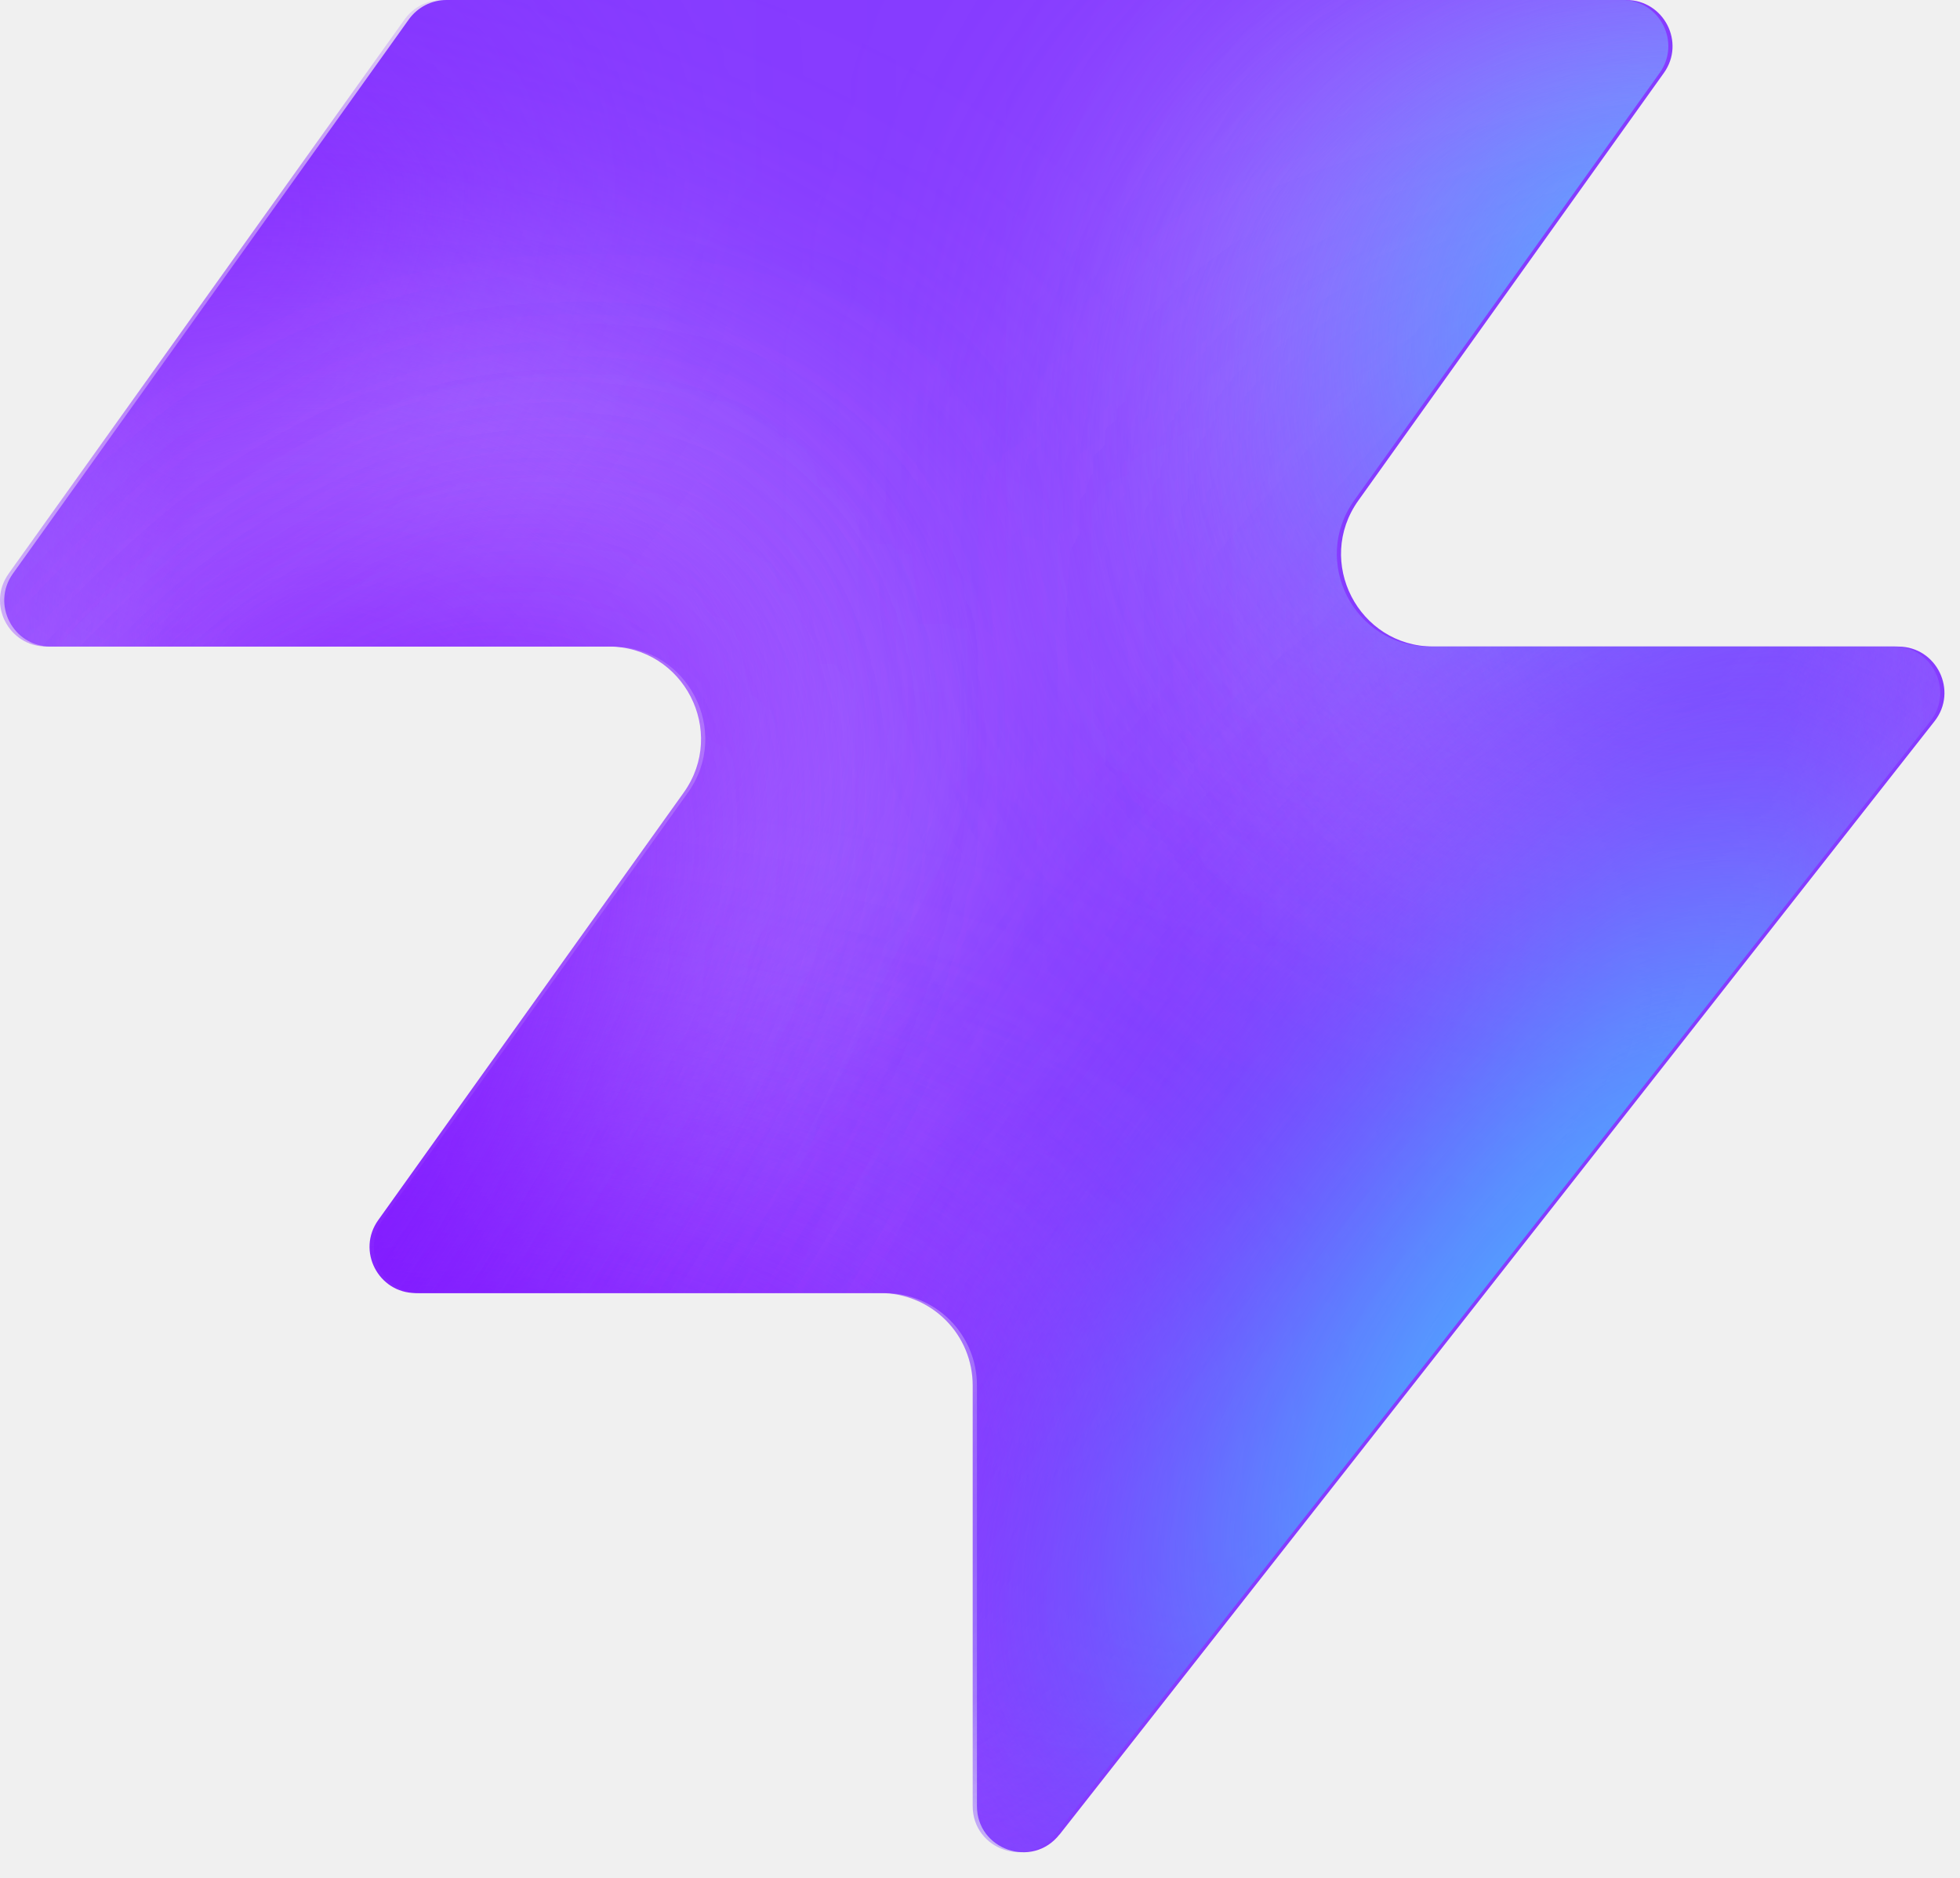
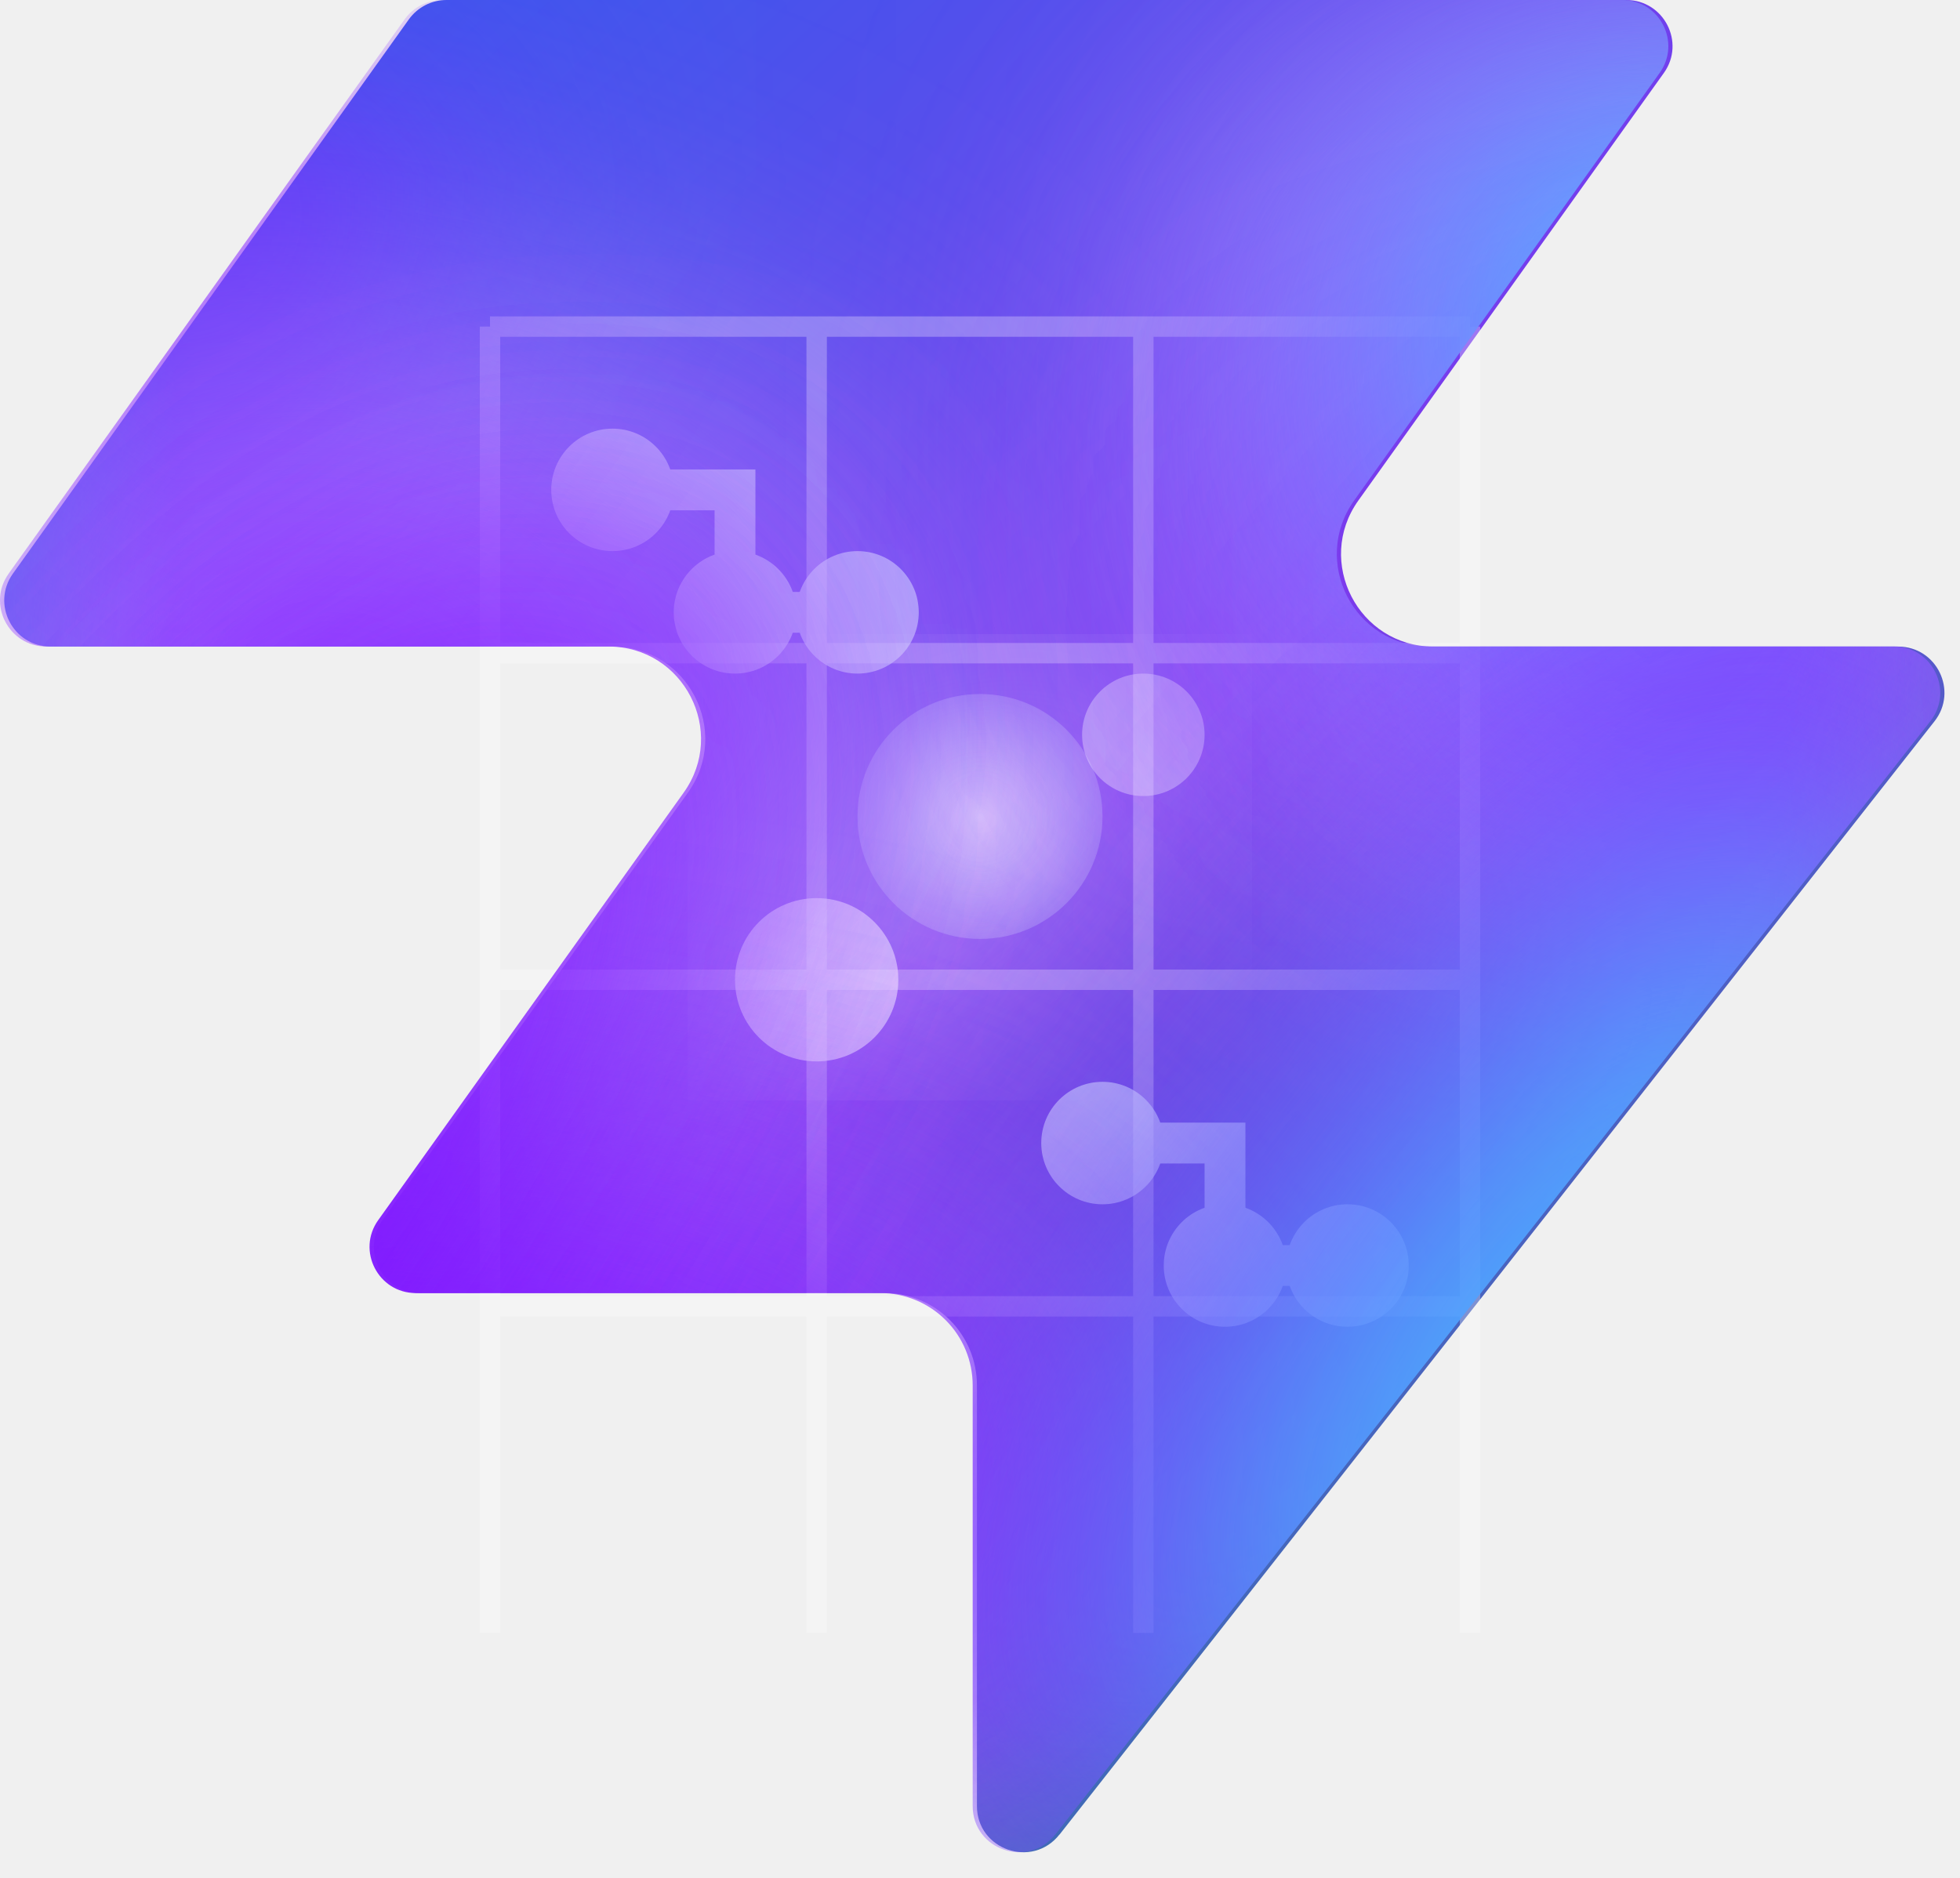
<svg xmlns="http://www.w3.org/2000/svg" width="48" height="46" fill="none" viewBox="0 0 48 46">
-   <path fill="#863bff" d="M25.946 44.938c-.664.845-2.021.375-2.021-.698V33.937a2.26 2.26 0 0 0-2.262-2.262H10.287c-.92 0-1.456-1.04-.92-1.788l7.48-10.471c1.07-1.497 0-3.578-1.842-3.578H1.237c-.92 0-1.456-1.04-.92-1.788L10.013.474c.214-.297.556-.474.92-.474h28.894c.92 0 1.456 1.04.92 1.788l-7.48 10.471c-1.07 1.498 0 3.579 1.842 3.579h11.377c.943 0 1.473 1.088.89 1.83L25.947 44.94z" style="fill:#863bff;fill:color(display-p3 .525 .23 1);fill-opacity:1" />
+   <defs>
+     <linearGradient id="bgGradient" x1="0%" y1="0%" x2="100%" y2="100%">
+       <stop offset="0%" style="stop-color:#2563eb;stop-opacity:1" />
+       <stop offset="50%" style="stop-color:#7c3aed;stop-opacity:1" />
+       <stop offset="100%" style="stop-color:#0d9488;stop-opacity:1" />
+     </linearGradient>
+     <radialGradient id="sparkleGradient">
+       <stop offset="0%" style="stop-color:#ffffff;stop-opacity:0.8" />
+       <stop offset="100%" style="stop-color:#e0f2fe;stop-opacity:0.3" />
+     </radialGradient>
+     <filter id="glow">
+       <feGaussianBlur stdDeviation="3" result="coloredBlur" />
+       <feMerge>
+         <feMergeNode in="coloredBlur" />
+         <feMergeNode in="SourceGraphic" />
+       </feMerge>
+     </filter>
+   </defs>
+   <path d="M25.946 44.938c-.664.845-2.021.375-2.021-.698V33.937a2.26 2.26 0 0 0-2.262-2.262H10.287c-.92 0-1.456-1.04-.92-1.788l7.48-10.471c1.07-1.497 0-3.578-1.842-3.578H1.237c-.92 0-1.456-1.04-.92-1.788L10.013.474c.214-.297.556-.474.92-.474h28.894c.92 0 1.456 1.04.92 1.788l-7.48 10.471c-1.07 1.498 0 3.579 1.842 3.579h11.377c.943 0 1.473 1.088.89 1.83L25.947 44.94z" fill="url(#bgGradient)" />
+   <g opacity="0.3">
+     <line x1="12" y1="8" x2="36" y2="8" stroke="#ffffff" stroke-width="0.5" />
+     <line x1="12" y1="16" x2="36" y2="16" stroke="#ffffff" stroke-width="0.5" />
+     <line x1="12" y1="24" x2="36" y2="24" stroke="#ffffff" stroke-width="0.5" />
+     <line x1="12" y1="32" x2="36" y2="32" stroke="#ffffff" stroke-width="0.5" />
+     <line x1="12" y1="8" x2="12" y2="40" stroke="#ffffff" stroke-width="0.5" />
+     <line x1="20" y1="8" x2="20" y2="40" stroke="#ffffff" stroke-width="0.5" />
+     <line x1="28" y1="8" x2="28" y2="40" stroke="#ffffff" stroke-width="0.5" />
+     <line x1="36" y1="8" x2="36" y2="40" stroke="#ffffff" stroke-width="0.5" />
+   </g>
+   <g opacity="0.6">
+     <path d="M15 12 L18 12 L18 15 L21 15" stroke="#e0f2fe" stroke-width="1" fill="none" stroke-linecap="round" />
+     <circle cx="15" cy="12" r="1.5" fill="#e0f2fe" />
+     <circle cx="18" cy="15" r="1.5" fill="#e0f2fe" />
+     <circle cx="21" cy="15" r="1.5" fill="#e0f2fe" />
+     <path d="M27 28 L30 28 L30 31 L33 31" stroke="#e0f2fe" stroke-width="1" fill="none" stroke-linecap="round" />
+     <circle cx="27" cy="28" r="1.5" fill="#e0f2fe" />
+     <circle cx="30" cy="31" r="1.5" fill="#e0f2fe" />
+     <circle cx="33" cy="31" r="1.5" fill="#e0f2fe" />
+   </g>
+   <g filter="url(#glow)">
+     <circle cx="24" cy="20" r="3" fill="url(#sparkleGradient)" opacity="0.8" />
+     <circle cx="20" cy="24" r="2" fill="#ffffff" opacity="0.6" />
+     <circle cx="28" cy="18" r="1.5" fill="#ffffff" opacity="0.4" />
+   </g>
  <mask id="a" width="48" height="46" x="0" y="0" maskUnits="userSpaceOnUse" style="mask-type:alpha">
    <path fill="#000" d="M25.842 44.938c-.664.844-2.021.375-2.021-.698V33.937a2.26 2.26 0 0 0-2.262-2.262H10.183c-.92 0-1.456-1.04-.92-1.788l7.48-10.471c1.07-1.498 0-3.579-1.842-3.579H1.133c-.92 0-1.456-1.04-.92-1.787L9.91.473c.214-.297.556-.474.92-.474h28.894c.92 0 1.456 1.04.92 1.788l-7.48 10.471c-1.07 1.498 0 3.578 1.842 3.578h11.377c.943 0 1.473 1.088.89 1.832L25.843 44.94z" style="fill:#000;fill-opacity:1" />
  </mask>
  <g mask="url(#a)">
    <g filter="url(#b)">
      <ellipse cx="5.508" cy="14.704" fill="#ede6ff" rx="5.508" ry="14.704" style="fill:#ede6ff;fill:color(display-p3 .927 .903 1);fill-opacity:1" transform="matrix(.00324 1 1 -.00324 -4.47 31.516)" />
    </g>
    <g filter="url(#c)">
      <ellipse cx="10.399" cy="29.851" fill="#ede6ff" rx="10.399" ry="29.851" style="fill:#ede6ff;fill:color(display-p3 .927 .903 1);fill-opacity:1" transform="matrix(.00324 1 1 -.00324 -39.328 7.883)" />
    </g>
    <g filter="url(#d)">
      <ellipse cx="5.508" cy="30.487" fill="#7e14ff" rx="5.508" ry="30.487" style="fill:#7e14ff;fill:color(display-p3 .492 .077 1);fill-opacity:1" transform="rotate(89.814 -25.913 -14.639)scale(1 -1)" />
    </g>
    <g filter="url(#e)">
      <ellipse cx="5.508" cy="30.599" fill="#7e14ff" rx="5.508" ry="30.599" style="fill:#7e14ff;fill:color(display-p3 .492 .077 1);fill-opacity:1" transform="rotate(89.814 -32.644 -3.334)scale(1 -1)" />
    </g>
    <g filter="url(#f)">
      <ellipse cx="5.508" cy="30.599" fill="#7e14ff" rx="5.508" ry="30.599" style="fill:#7e14ff;fill:color(display-p3 .492 .077 1);fill-opacity:1" transform="matrix(.00324 1 1 -.00324 -34.34 30.47)" />
    </g>
    <g filter="url(#g)">
      <ellipse cx="14.072" cy="22.078" fill="#ede6ff" rx="14.072" ry="22.078" style="fill:#ede6ff;fill:color(display-p3 .927 .903 1);fill-opacity:1" transform="rotate(93.35 24.506 48.493)scale(-1 1)" />
    </g>
    <g filter="url(#h)">
      <ellipse cx="3.47" cy="21.501" fill="#7e14ff" rx="3.47" ry="21.501" style="fill:#7e14ff;fill:color(display-p3 .492 .077 1);fill-opacity:1" transform="rotate(89.009 28.708 47.59)scale(-1 1)" />
    </g>
    <g filter="url(#i)">
      <ellipse cx="3.47" cy="21.501" fill="#7e14ff" rx="3.47" ry="21.501" style="fill:#7e14ff;fill:color(display-p3 .492 .077 1);fill-opacity:1" transform="rotate(89.009 28.708 47.59)scale(-1 1)" />
    </g>
    <g filter="url(#j)">
      <ellipse cx=".387" cy="8.972" fill="#7e14ff" rx="4.407" ry="29.108" style="fill:#7e14ff;fill:color(display-p3 .492 .077 1);fill-opacity:1" transform="rotate(39.51 .387 8.972)" />
    </g>
    <g filter="url(#k)">
      <ellipse cx="47.523" cy="-6.092" fill="#7e14ff" rx="4.407" ry="29.108" style="fill:#7e14ff;fill:color(display-p3 .492 .077 1);fill-opacity:1" transform="rotate(37.892 47.523 -6.092)" />
    </g>
    <g filter="url(#l)">
      <ellipse cx="41.412" cy="6.333" fill="#47bfff" rx="5.971" ry="9.665" style="fill:#47bfff;fill:color(display-p3 .28 .748 1);fill-opacity:1" transform="rotate(37.892 41.412 6.333)" />
    </g>
    <g filter="url(#m)">
      <ellipse cx="-1.879" cy="38.332" fill="#7e14ff" rx="4.407" ry="29.108" style="fill:#7e14ff;fill:color(display-p3 .492 .077 1);fill-opacity:1" transform="rotate(37.892 -1.88 38.332)" />
    </g>
    <g filter="url(#n)">
      <ellipse cx="-1.879" cy="38.332" fill="#7e14ff" rx="4.407" ry="29.108" style="fill:#7e14ff;fill:color(display-p3 .492 .077 1);fill-opacity:1" transform="rotate(37.892 -1.88 38.332)" />
    </g>
    <g filter="url(#o)">
      <ellipse cx="35.651" cy="29.907" fill="#7e14ff" rx="4.407" ry="29.108" style="fill:#7e14ff;fill:color(display-p3 .492 .077 1);fill-opacity:1" transform="rotate(37.892 35.651 29.907)" />
    </g>
    <g filter="url(#p)">
      <ellipse cx="38.418" cy="32.4" fill="#47bfff" rx="5.971" ry="15.297" style="fill:#47bfff;fill:color(display-p3 .28 .748 1);fill-opacity:1" transform="rotate(37.892 38.418 32.4)" />
    </g>
  </g>
  <defs>
    <filter id="b" width="60.045" height="41.654" x="-19.77" y="16.149" color-interpolation-filters="sRGB" filterUnits="userSpaceOnUse">
      <feFlood flood-opacity="0" result="BackgroundImageFix" />
      <feBlend in="SourceGraphic" in2="BackgroundImageFix" result="shape" />
      <feGaussianBlur result="effect1_foregroundBlur_2002_17158" stdDeviation="7.659" />
    </filter>
    <filter id="c" width="90.34" height="51.437" x="-54.613" y="-7.533" color-interpolation-filters="sRGB" filterUnits="userSpaceOnUse">
      <feFlood flood-opacity="0" result="BackgroundImageFix" />
      <feBlend in="SourceGraphic" in2="BackgroundImageFix" result="shape" />
      <feGaussianBlur result="effect1_foregroundBlur_2002_17158" stdDeviation="7.659" />
    </filter>
    <filter id="d" width="79.355" height="29.4" x="-49.64" y="2.03" color-interpolation-filters="sRGB" filterUnits="userSpaceOnUse">
      <feFlood flood-opacity="0" result="BackgroundImageFix" />
      <feBlend in="SourceGraphic" in2="BackgroundImageFix" result="shape" />
      <feGaussianBlur result="effect1_foregroundBlur_2002_17158" stdDeviation="4.596" />
    </filter>
    <filter id="e" width="79.579" height="29.4" x="-45.045" y="20.029" color-interpolation-filters="sRGB" filterUnits="userSpaceOnUse">
      <feFlood flood-opacity="0" result="BackgroundImageFix" />
      <feBlend in="SourceGraphic" in2="BackgroundImageFix" result="shape" />
      <feGaussianBlur result="effect1_foregroundBlur_2002_17158" stdDeviation="4.596" />
    </filter>
    <filter id="f" width="79.579" height="29.4" x="-43.513" y="21.178" color-interpolation-filters="sRGB" filterUnits="userSpaceOnUse">
      <feFlood flood-opacity="0" result="BackgroundImageFix" />
      <feBlend in="SourceGraphic" in2="BackgroundImageFix" result="shape" />
      <feGaussianBlur result="effect1_foregroundBlur_2002_17158" stdDeviation="4.596" />
    </filter>
    <filter id="g" width="74.749" height="58.852" x="15.756" y="-17.901" color-interpolation-filters="sRGB" filterUnits="userSpaceOnUse">
      <feFlood flood-opacity="0" result="BackgroundImageFix" />
      <feBlend in="SourceGraphic" in2="BackgroundImageFix" result="shape" />
      <feGaussianBlur result="effect1_foregroundBlur_2002_17158" stdDeviation="7.659" />
    </filter>
    <filter id="h" width="61.377" height="25.362" x="23.548" y="2.284" color-interpolation-filters="sRGB" filterUnits="userSpaceOnUse">
      <feFlood flood-opacity="0" result="BackgroundImageFix" />
      <feBlend in="SourceGraphic" in2="BackgroundImageFix" result="shape" />
      <feGaussianBlur result="effect1_foregroundBlur_2002_17158" stdDeviation="4.596" />
    </filter>
    <filter id="i" width="61.377" height="25.362" x="23.548" y="2.284" color-interpolation-filters="sRGB" filterUnits="userSpaceOnUse">
      <feFlood flood-opacity="0" result="BackgroundImageFix" />
      <feBlend in="SourceGraphic" in2="BackgroundImageFix" result="shape" />
      <feGaussianBlur result="effect1_foregroundBlur_2002_17158" stdDeviation="4.596" />
    </filter>
    <filter id="j" width="56.045" height="63.649" x="-27.636" y="-22.853" color-interpolation-filters="sRGB" filterUnits="userSpaceOnUse">
      <feFlood flood-opacity="0" result="BackgroundImageFix" />
      <feBlend in="SourceGraphic" in2="BackgroundImageFix" result="shape" />
      <feGaussianBlur result="effect1_foregroundBlur_2002_17158" stdDeviation="4.596" />
    </filter>
    <filter id="k" width="54.814" height="64.646" x="20.116" y="-38.415" color-interpolation-filters="sRGB" filterUnits="userSpaceOnUse">
      <feFlood flood-opacity="0" result="BackgroundImageFix" />
      <feBlend in="SourceGraphic" in2="BackgroundImageFix" result="shape" />
      <feGaussianBlur result="effect1_foregroundBlur_2002_17158" stdDeviation="4.596" />
    </filter>
    <filter id="l" width="33.541" height="35.313" x="24.641" y="-11.323" color-interpolation-filters="sRGB" filterUnits="userSpaceOnUse">
      <feFlood flood-opacity="0" result="BackgroundImageFix" />
      <feBlend in="SourceGraphic" in2="BackgroundImageFix" result="shape" />
      <feGaussianBlur result="effect1_foregroundBlur_2002_17158" stdDeviation="4.596" />
    </filter>
    <filter id="m" width="54.814" height="64.646" x="-29.286" y="6.009" color-interpolation-filters="sRGB" filterUnits="userSpaceOnUse">
      <feFlood flood-opacity="0" result="BackgroundImageFix" />
      <feBlend in="SourceGraphic" in2="BackgroundImageFix" result="shape" />
      <feGaussianBlur result="effect1_foregroundBlur_2002_17158" stdDeviation="4.596" />
    </filter>
    <filter id="n" width="54.814" height="64.646" x="-29.286" y="6.009" color-interpolation-filters="sRGB" filterUnits="userSpaceOnUse">
      <feFlood flood-opacity="0" result="BackgroundImageFix" />
      <feBlend in="SourceGraphic" in2="BackgroundImageFix" result="shape" />
      <feGaussianBlur result="effect1_foregroundBlur_2002_17158" stdDeviation="4.596" />
    </filter>
    <filter id="o" width="54.814" height="64.646" x="8.244" y="-2.416" color-interpolation-filters="sRGB" filterUnits="userSpaceOnUse">
      <feFlood flood-opacity="0" result="BackgroundImageFix" />
      <feBlend in="SourceGraphic" in2="BackgroundImageFix" result="shape" />
      <feGaussianBlur result="effect1_foregroundBlur_2002_17158" stdDeviation="4.596" />
    </filter>
    <filter id="p" width="39.409" height="43.623" x="18.713" y="10.588" color-interpolation-filters="sRGB" filterUnits="userSpaceOnUse">
      <feFlood flood-opacity="0" result="BackgroundImageFix" />
      <feBlend in="SourceGraphic" in2="BackgroundImageFix" result="shape" />
      <feGaussianBlur result="effect1_foregroundBlur_2002_17158" stdDeviation="4.596" />
    </filter>
  </defs>
</svg>
